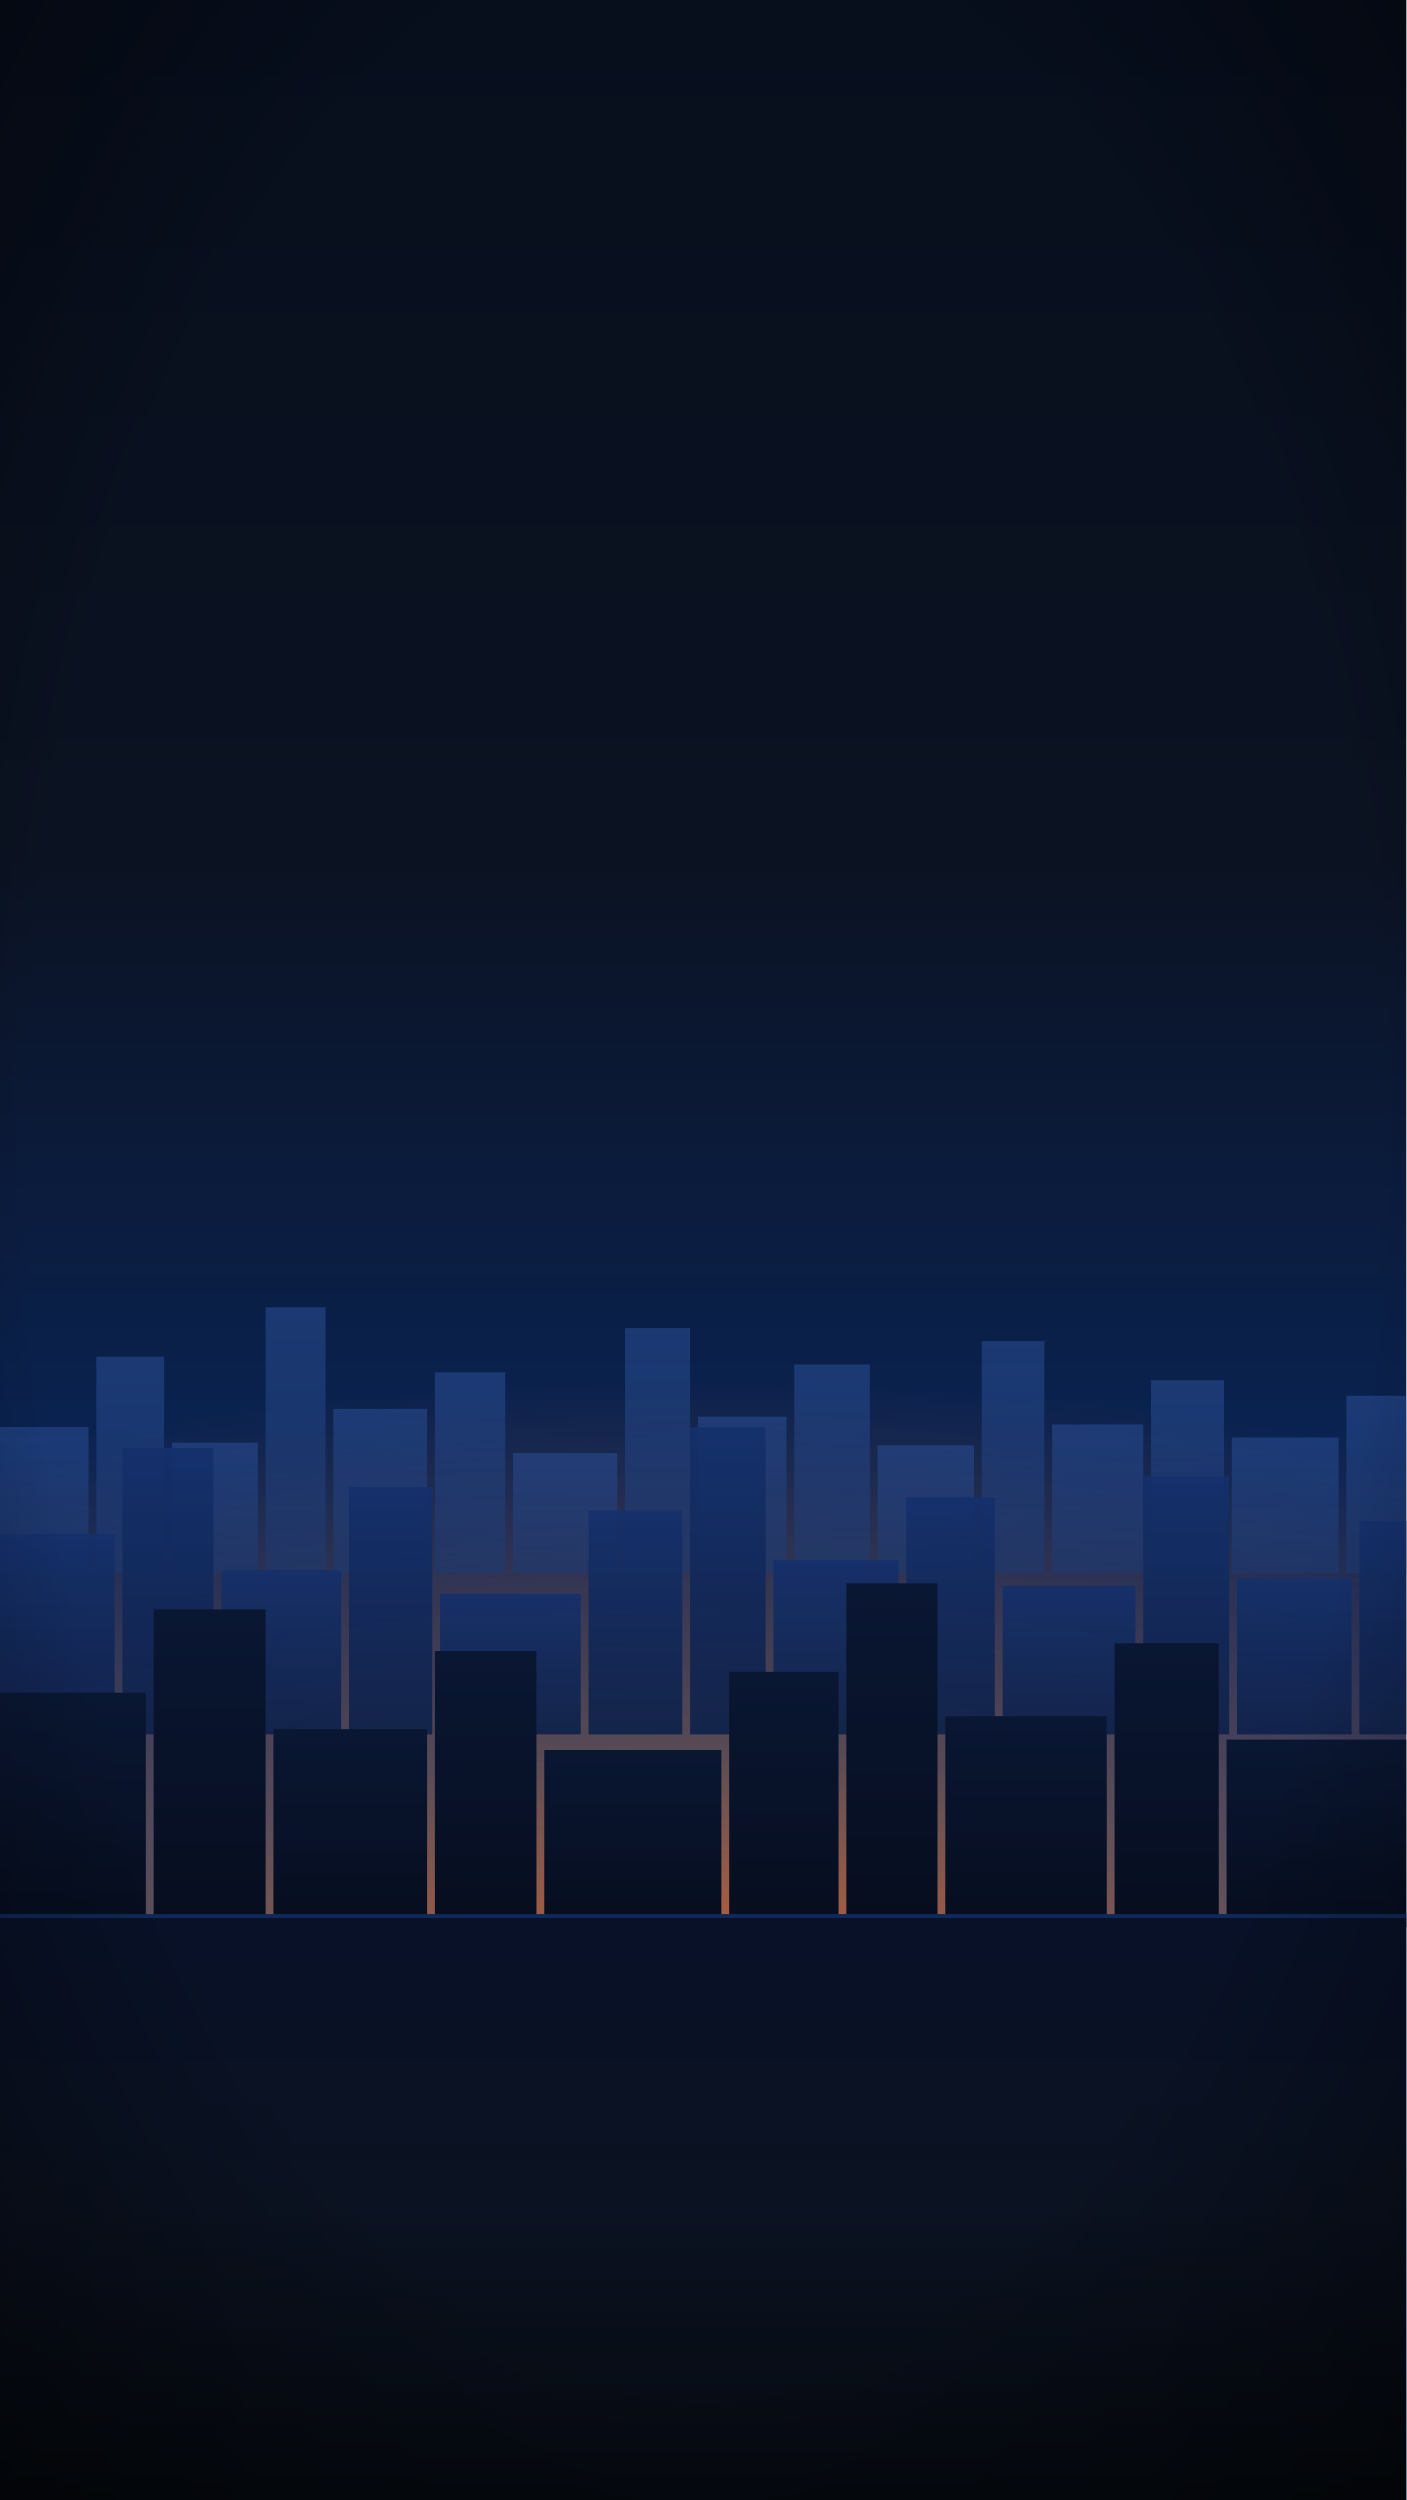
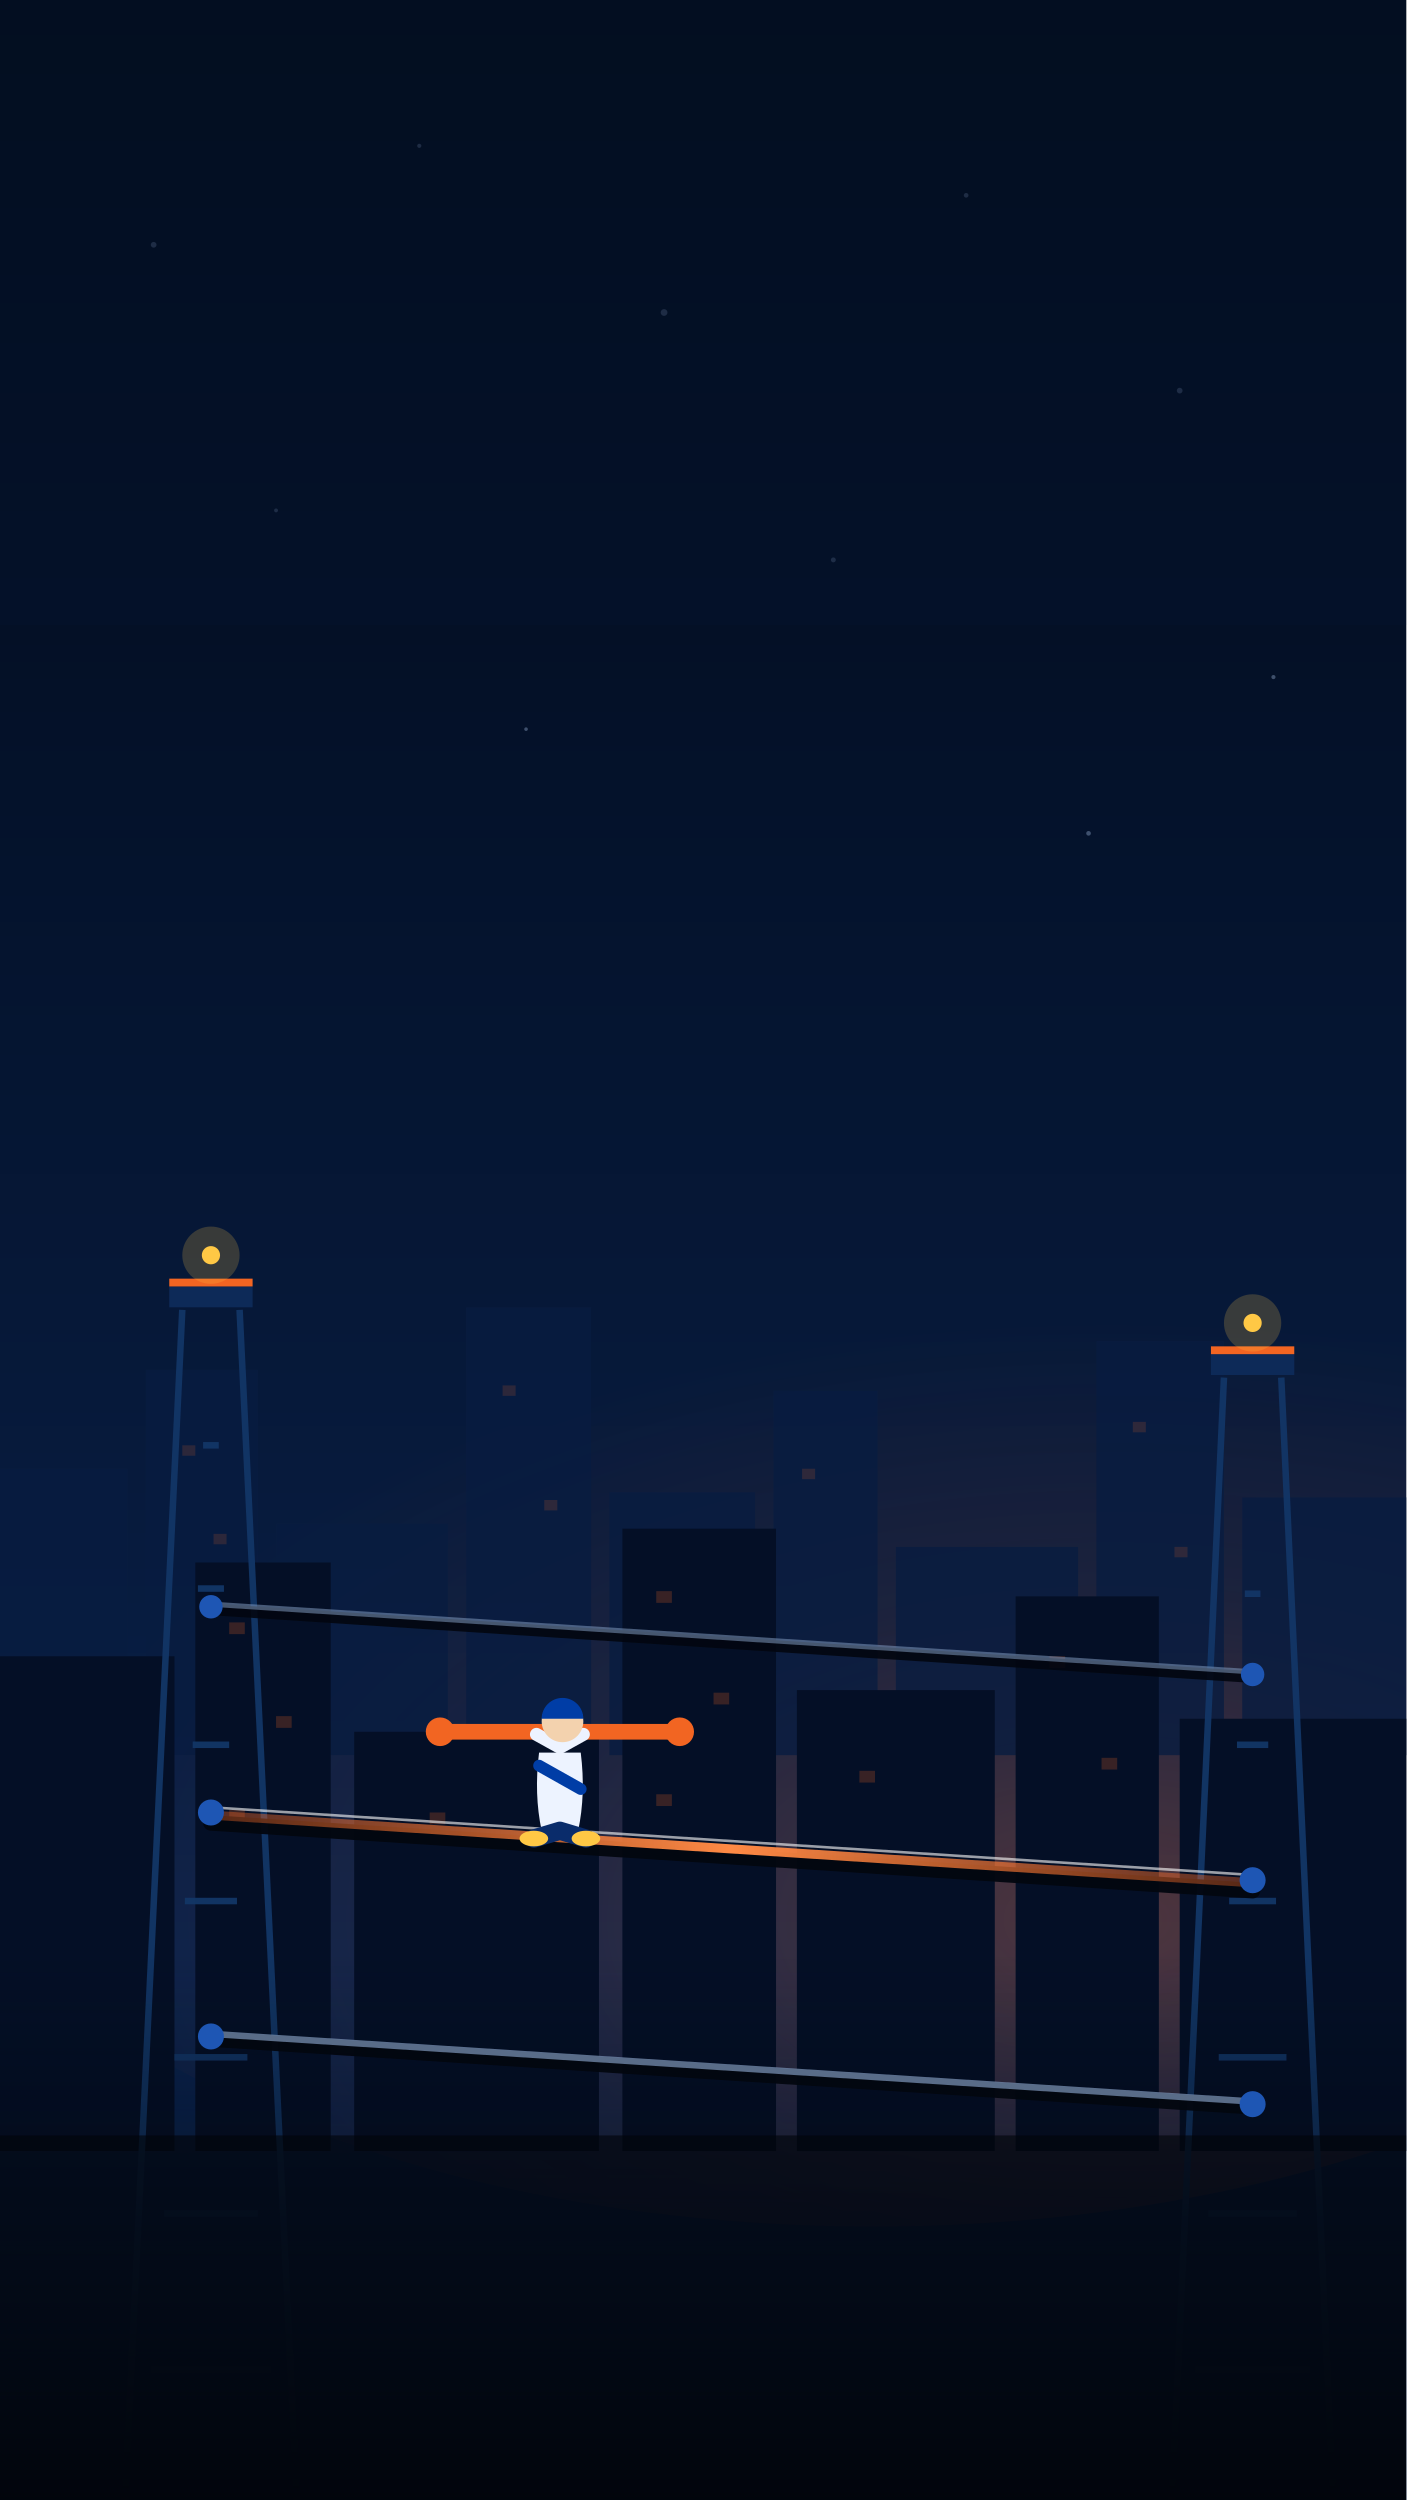
- <svg xmlns="http://www.w3.org/2000/svg" viewBox="0 0 1080 1920" preserveAspectRatio="xMidYMid slice" width="1080" height="1920" role="img" aria-label="Dusk city skyline at twilight">
+ <svg xmlns="http://www.w3.org/2000/svg" viewBox="0 0 1080 1920" preserveAspectRatio="xMidYMid slice" width="1080" height="1920" role="img" aria-label="Three taut cables strung between anchor pylons above a night skyline">
  <defs>
-     <linearGradient id="sky" x1="0" y1="0" x2="0" y2="1">
-       <stop offset="0" stop-color="#070E1C" />
-       <stop offset="0.34" stop-color="#0B1221" />
-       <stop offset="0.68" stop-color="#0A2A66" />
-       <stop offset="0.88" stop-color="#123C8F" />
-       <stop offset="1" stop-color="#1E56B4" />
+     <linearGradient id="tpSky" x1="0" y1="0" x2="0" y2="1">
+       <stop offset="0" stop-color="#030913" />
+       <stop offset="0.32" stop-color="#04122B" />
+       <stop offset="0.62" stop-color="#071B3E" />
+       <stop offset="0.86" stop-color="#0A2450" />
+       <stop offset="1" stop-color="#0B2E6B" />
    </linearGradient>
-     <radialGradient id="glow" cx="0.5" cy="1" r="0.72">
-       <stop offset="0" stop-color="#F26522" stop-opacity="0.85" />
-       <stop offset="0.4" stop-color="#F2872B" stop-opacity="0.34" />
+     <radialGradient id="tpBloom" cx="0.62" cy="0.72" r="0.55">
+       <stop offset="0" stop-color="#F26522" stop-opacity="0.30" />
+       <stop offset="0.55" stop-color="#F26522" stop-opacity="0.09" />
      <stop offset="1" stop-color="#F26522" stop-opacity="0" />
    </radialGradient>
-     <linearGradient id="bandFar" x1="0" y1="0" x2="0" y2="1">
-       <stop offset="0" stop-color="#2A4E96" />
-       <stop offset="1" stop-color="#1B3A72" />
+     <linearGradient id="tpAbyss" x1="0" y1="0" x2="0" y2="1">
+       <stop offset="0" stop-color="#02060F" stop-opacity="0" />
+       <stop offset="1" stop-color="#01040A" stop-opacity="0.96" />
    </linearGradient>
-     <linearGradient id="bandMid" x1="0" y1="0" x2="0" y2="1">
-       <stop offset="0" stop-color="#14306B" />
-       <stop offset="1" stop-color="#0D2049" />
+     <linearGradient id="tpRope" x1="0" y1="0" x2="1" y2="0">
+       <stop offset="0" stop-color="#F26522" stop-opacity="0.35" />
+       <stop offset="0.5" stop-color="#FF8A45" />
+       <stop offset="1" stop-color="#F26522" stop-opacity="0.35" />
    </linearGradient>
-     <linearGradient id="bandNear" x1="0" y1="0" x2="0" y2="1">
-       <stop offset="0" stop-color="#0A1733" />
-       <stop offset="1" stop-color="#060D1E" />
-     </linearGradient>
-     <linearGradient id="ground" x1="0" y1="0" x2="0" y2="1">
-       <stop offset="0" stop-color="#081128" />
-       <stop offset="0.5" stop-color="#0B1221" />
-       <stop offset="1" stop-color="#05090F" />
-     </linearGradient>
-     <radialGradient id="vignette" cx="0.5" cy="0.46" r="0.78">
-       <stop offset="0" stop-color="#000000" stop-opacity="0" />
-       <stop offset="0.62" stop-color="#000000" stop-opacity="0" />
-       <stop offset="1" stop-color="#000000" stop-opacity="0.55" />
-     </radialGradient>
  </defs>
-   <rect width="1080" height="1920" fill="url(#sky)" />
-   <ellipse cx="540" cy="1205" rx="820" ry="330" fill="url(#glow)" />
-   <g fill="url(#bandFar)" opacity="0.55">
-     <rect x="-10" y="1096" width="78" height="112" />
-     <rect x="74" y="1042" width="52" height="166" />
-     <rect x="132" y="1108" width="66" height="100" />
-     <rect x="204" y="1004" width="46" height="204" />
-     <rect x="256" y="1082" width="72" height="126" />
-     <rect x="334" y="1054" width="54" height="154" />
-     <rect x="394" y="1116" width="80" height="92" />
-     <rect x="480" y="1020" width="50" height="188" />
-     <rect x="536" y="1088" width="68" height="120" />
-     <rect x="610" y="1048" width="58" height="160" />
-     <rect x="674" y="1110" width="74" height="98" />
-     <rect x="754" y="1030" width="48" height="178" />
-     <rect x="808" y="1094" width="70" height="114" />
-     <rect x="884" y="1060" width="56" height="148" />
-     <rect x="946" y="1104" width="82" height="104" />
-     <rect x="1034" y="1072" width="56" height="136" />
+   <rect width="1080" height="1920" fill="url(#tpSky)" />
+   <ellipse cx="670" cy="1290" rx="760" ry="420" fill="url(#tpBloom)" />
+   <g fill="#A9C2E8" opacity="0.35">
+     <circle cx="118" cy="188" r="2.2" />
+     <circle cx="322" cy="112" r="1.6" />
+     <circle cx="510" cy="240" r="2.6" />
+     <circle cx="742" cy="150" r="1.8" />
+     <circle cx="906" cy="300" r="2.2" />
+     <circle cx="212" cy="392" r="1.5" />
+     <circle cx="640" cy="430" r="1.9" />
+     <circle cx="978" cy="520" r="1.6" />
+     <circle cx="404" cy="560" r="1.4" />
+     <circle cx="836" cy="640" r="1.8" />
  </g>
-   <g fill="url(#bandMid)" opacity="0.9">
-     <rect x="-16" y="1178" width="104" height="154" />
-     <rect x="94" y="1112" width="70" height="220" />
-     <rect x="170" y="1206" width="92" height="126" />
-     <rect x="268" y="1142" width="64" height="190" />
-     <rect x="338" y="1224" width="108" height="108" />
-     <rect x="452" y="1160" width="72" height="172" />
-     <rect x="530" y="1096" width="58" height="236" />
-     <rect x="594" y="1198" width="96" height="134" />
-     <rect x="696" y="1150" width="68" height="182" />
-     <rect x="770" y="1218" width="102" height="114" />
-     <rect x="878" y="1134" width="66" height="198" />
-     <rect x="950" y="1212" width="88" height="120" />
-     <rect x="1044" y="1168" width="52" height="164" />
+   <g fill="#081C40" opacity="0.8">
+     <rect x="-20" y="1128" width="118" height="220" />
+     <rect x="112" y="1052" width="86" height="296" />
+     <rect x="212" y="1170" width="132" height="178" />
+     <rect x="358" y="1004" width="96" height="344" />
+     <rect x="468" y="1146" width="112" height="202" />
+     <rect x="594" y="1068" width="80" height="280" />
+     <rect x="688" y="1188" width="140" height="160" />
+     <rect x="842" y="1030" width="98" height="318" />
+     <rect x="954" y="1150" width="146" height="198" />
  </g>
-   <g fill="url(#bandNear)">
-     <rect x="-20" y="1300" width="132" height="180" />
-     <rect x="118" y="1236" width="86" height="244" />
-     <rect x="210" y="1328" width="118" height="152" />
-     <rect x="334" y="1268" width="78" height="212" />
-     <rect x="418" y="1344" width="136" height="136" />
-     <rect x="560" y="1284" width="84" height="196" />
-     <rect x="650" y="1216" width="70" height="264" />
-     <rect x="726" y="1318" width="124" height="162" />
-     <rect x="856" y="1262" width="80" height="218" />
-     <rect x="942" y="1336" width="158" height="144" />
+   <g fill="#F26522" opacity="0.16">
+     <rect x="140" y="1110" width="10" height="8" />
+     <rect x="164" y="1178" width="10" height="8" />
+     <rect x="386" y="1064" width="10" height="8" />
+     <rect x="418" y="1152" width="10" height="8" />
+     <rect x="616" y="1128" width="10" height="8" />
+     <rect x="870" y="1092" width="10" height="8" />
+     <rect x="902" y="1188" width="10" height="8" />
+     <rect x="500" y="1206" width="10" height="8" />
  </g>
-   <rect x="0" y="1470" width="1080" height="450" fill="url(#ground)" />
-   <rect x="0" y="1470" width="1080" height="3" fill="#1E56B4" opacity="0.35" />
-   <rect width="1080" height="1920" fill="url(#vignette)" />
+   <g fill="#040F26">
+     <rect x="-30" y="1272" width="164" height="380" />
+     <rect x="150" y="1200" width="104" height="452" />
+     <rect x="272" y="1330" width="188" height="322" />
+     <rect x="478" y="1174" width="118" height="478" />
+     <rect x="612" y="1298" width="152" height="354" />
+     <rect x="780" y="1226" width="110" height="426" />
+     <rect x="906" y="1320" width="200" height="332" />
+   </g>
+   <g fill="#F26522" opacity="0.22">
+     <rect x="176" y="1246" width="12" height="9" />
+     <rect x="212" y="1318" width="12" height="9" />
+     <rect x="176" y="1390" width="12" height="9" />
+     <rect x="504" y="1222" width="12" height="9" />
+     <rect x="548" y="1300" width="12" height="9" />
+     <rect x="504" y="1378" width="12" height="9" />
+     <rect x="806" y="1272" width="12" height="9" />
+     <rect x="846" y="1350" width="12" height="9" />
+     <rect x="330" y="1392" width="12" height="9" />
+     <rect x="660" y="1360" width="12" height="9" />
+   </g>
+   <g stroke="#123566" stroke-width="5" fill="none" opacity="0.95">
+     <path d="M96 1920 L140 1006 M228 1920 L184 1006" />
+     <path d="M116 1820 L208 1820 M126 1700 L198 1700 M134 1580 L190 1580 M142 1460 L182 1460 M148 1340 L176 1340 M152 1220 L172 1220 M156 1110 L168 1110" />
+     <path d="M900 1920 L940 1058 M1024 1920 L984 1058" />
+     <path d="M918 1820 L1006 1820 M928 1700 L996 1700 M936 1580 L988 1580 M944 1460 L980 1460 M950 1340 L974 1340 M956 1224 L968 1224" />
+   </g>
+   <g fill="#0D2A58">
+     <rect x="130" y="988" width="64" height="16" />
+     <rect x="930" y="1040" width="64" height="16" />
+   </g>
+   <g fill="#F26522">
+     <rect x="130" y="982" width="64" height="6" />
+     <rect x="930" y="1034" width="64" height="6" />
+   </g>
+   <g fill="#FFC845" opacity="0.2">
+     <circle cx="162" cy="964" r="22" />
+     <circle cx="962" cy="1016" r="22" />
+   </g>
+   <g fill="#FFC845">
+     <circle cx="162" cy="964" r="7" />
+     <circle cx="962" cy="1016" r="7" />
+   </g>
+   <rect x="0" y="1500" width="1080" height="420" fill="url(#tpAbyss)" />
+   <g stroke-linecap="round">
+     <path d="M162 1236 L962 1288" stroke="#02060F" stroke-width="9" opacity="0.9" />
+     <path d="M162 1232 L962 1284" stroke="#7E97BB" stroke-width="4" opacity="0.55" />
+     <path d="M162 1400 L962 1452" stroke="#02060F" stroke-width="12" opacity="0.95" />
+     <path d="M162 1394 L962 1446" stroke="url(#tpRope)" stroke-width="7" />
+     <path d="M162 1388 L962 1440" stroke="#FFFFFF" stroke-width="2" opacity="0.6" />
+     <path d="M162 1566 L962 1618" stroke="#02060F" stroke-width="12" opacity="0.95" />
+     <path d="M162 1562 L962 1614" stroke="#7E97BB" stroke-width="5" opacity="0.7" />
+   </g>
+   <g fill="#1E56B4">
+     <circle cx="162" cy="1234" r="9" />
+     <circle cx="162" cy="1392" r="10" />
+     <circle cx="162" cy="1564" r="10" />
+     <circle cx="962" cy="1286" r="9" />
+     <circle cx="962" cy="1444" r="10" />
+     <circle cx="962" cy="1616" r="10" />
+   </g>
+   <g transform="translate(430 1408)">
+     <path d="M-92 -78 L92 -78" stroke="#F26522" stroke-width="12" stroke-linecap="round" />
+     <g fill="#F26522">
+       <circle cx="-92" cy="-78" r="11" />
+       <circle cx="92" cy="-78" r="11" />
+     </g>
+     <path d="M-18 -76 L0 -66 L18 -76" stroke="#EDF3FF" stroke-width="10" fill="none" stroke-linecap="round" />
+     <path d="M-16 -62 Q-20 -30 -14 -2 L14 -2 Q20 -30 16 -62 Z" fill="#EDF3FF" />
+     <path d="M-16 -52 L16 -34" stroke="#003DA6" stroke-width="9" stroke-linecap="round" />
+     <circle cx="2" cy="-86" r="16" fill="#F3D2AE" />
+     <path d="M-14 -88 a16 16 0 0 1 32 0 Z" fill="#003DA6" />
+     <path d="M0 -2 L-20 4 M0 -2 L20 4" stroke="#0A2C6B" stroke-width="14" stroke-linecap="round" />
+     <ellipse cx="-20" cy="4" rx="11" ry="6" fill="#FFC845" />
+     <ellipse cx="20" cy="4" rx="11" ry="6" fill="#FFC845" />
+   </g>
+   <rect x="0" y="0" width="1080" height="480" fill="#04122B" opacity="0.55" />
+   <rect x="0" y="1640" width="1080" height="280" fill="#01040A" opacity="0.65" />
</svg>
